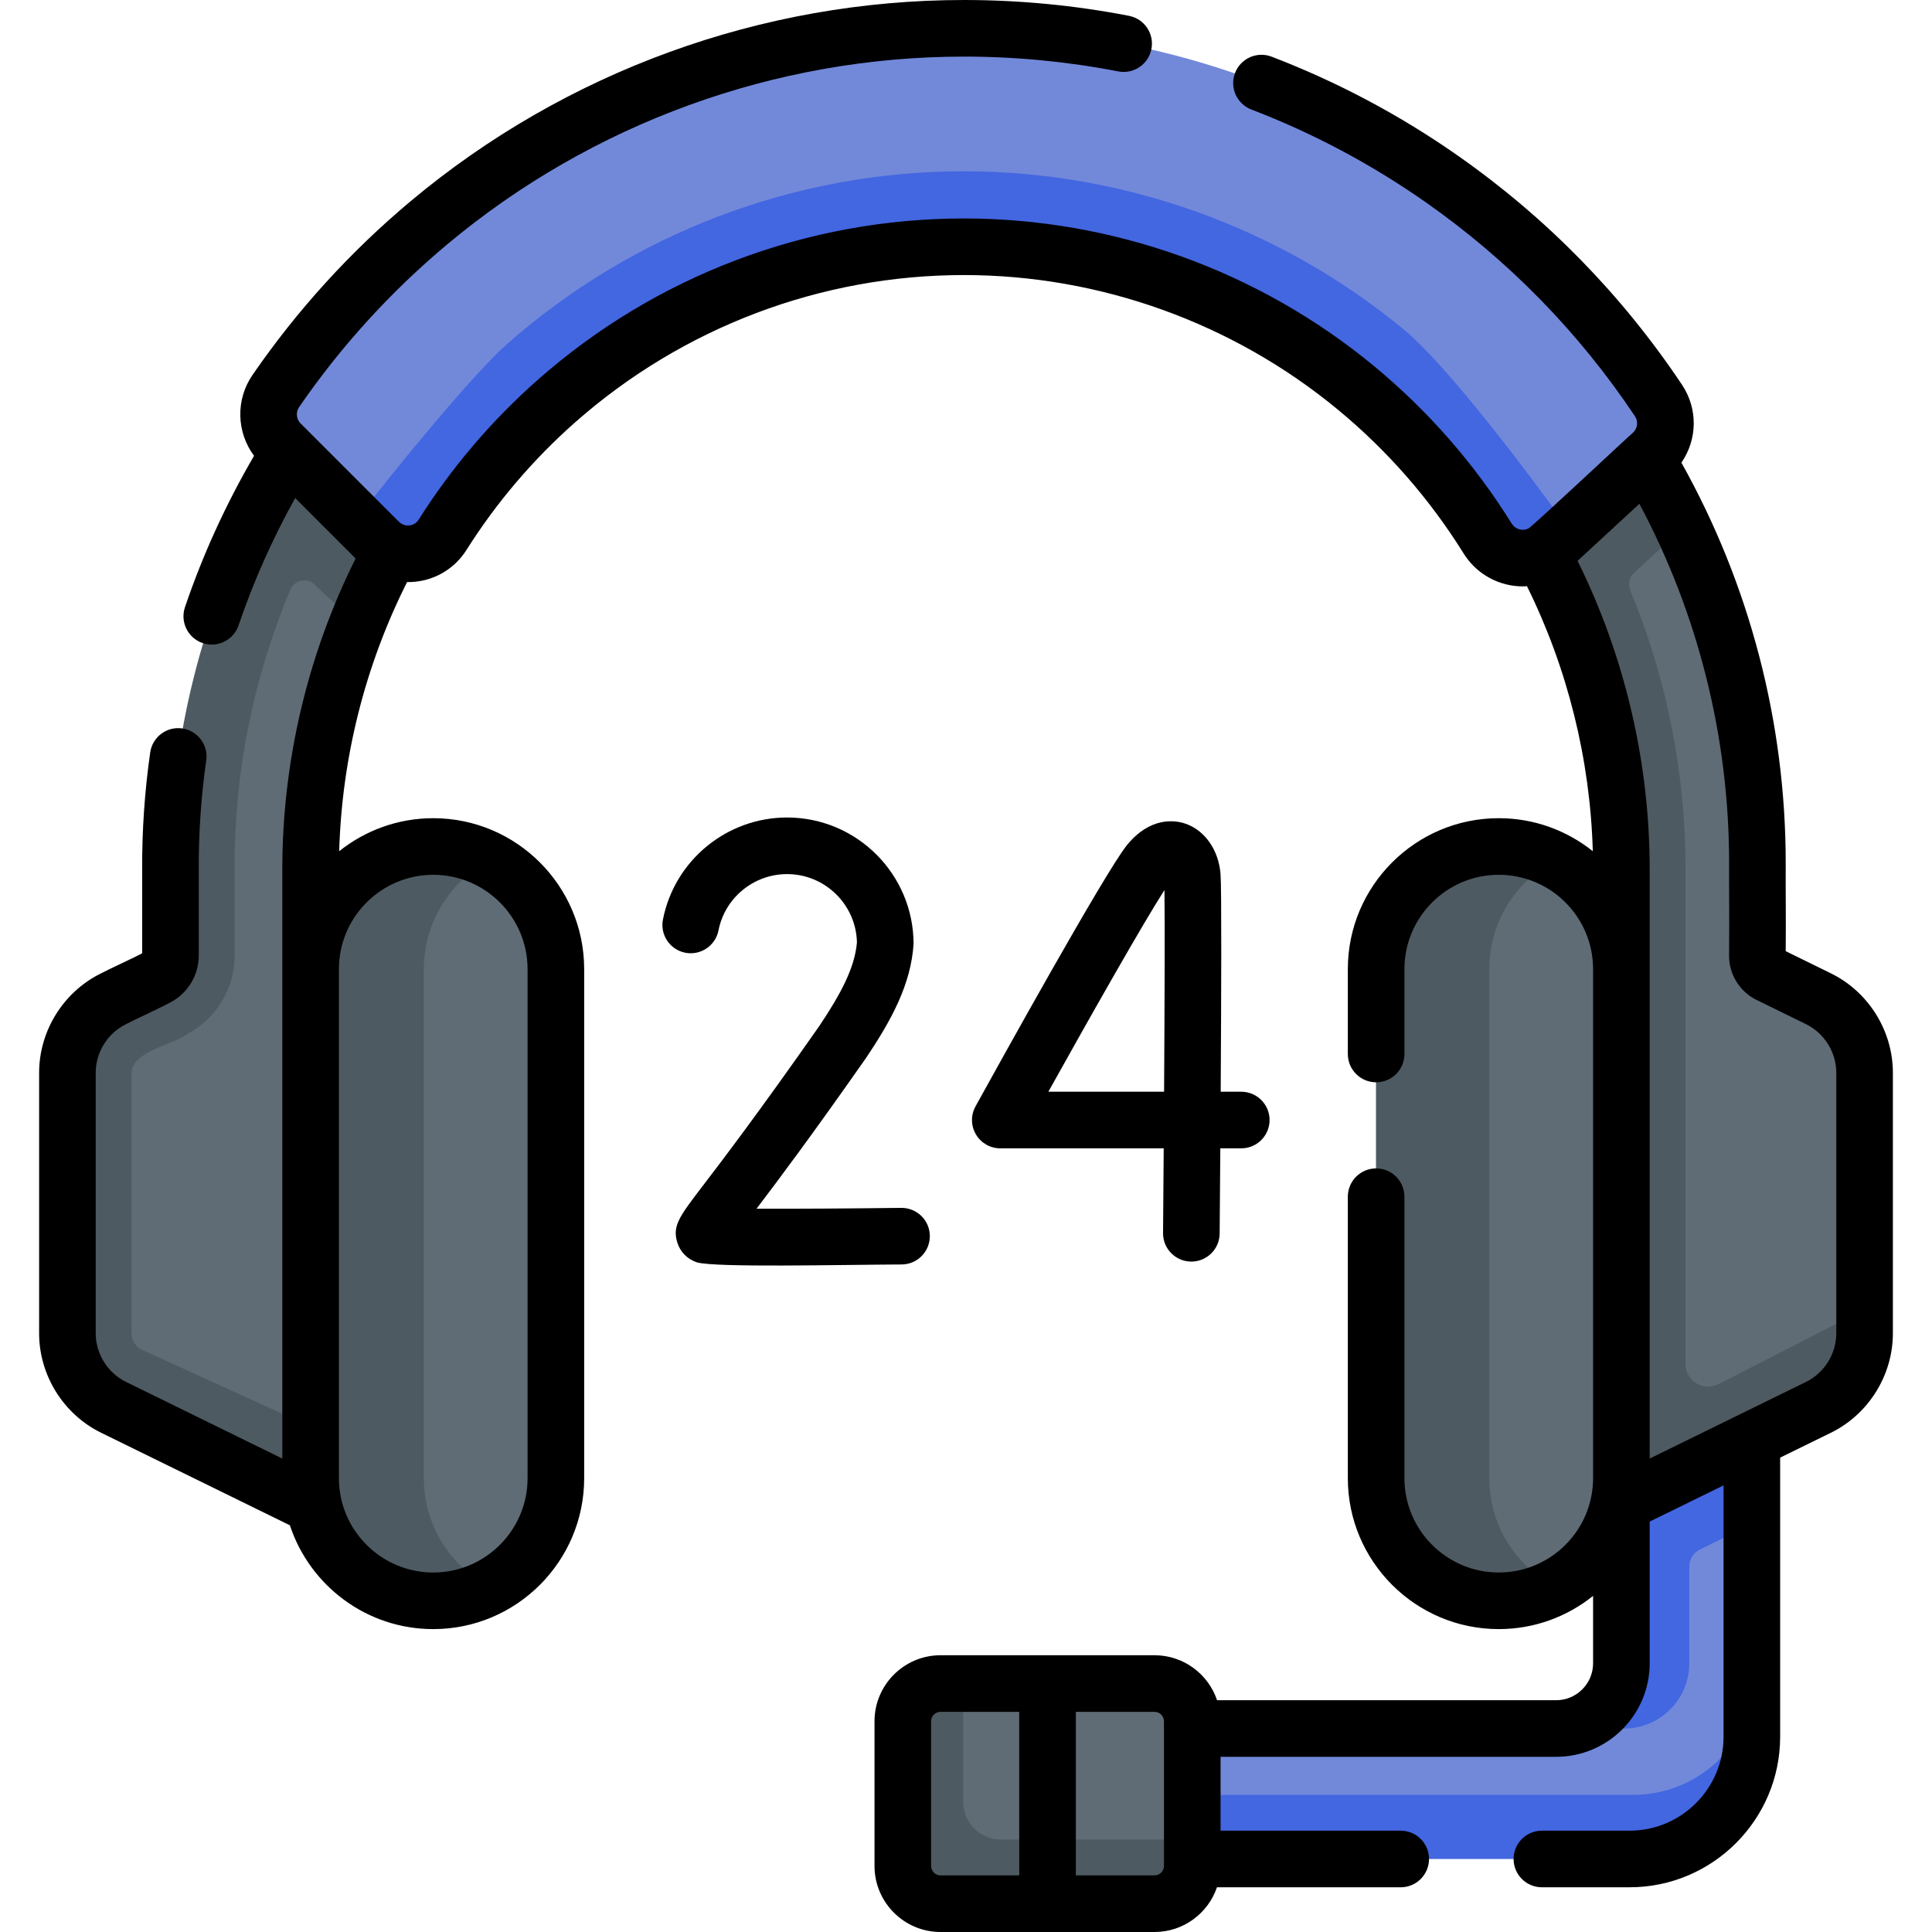
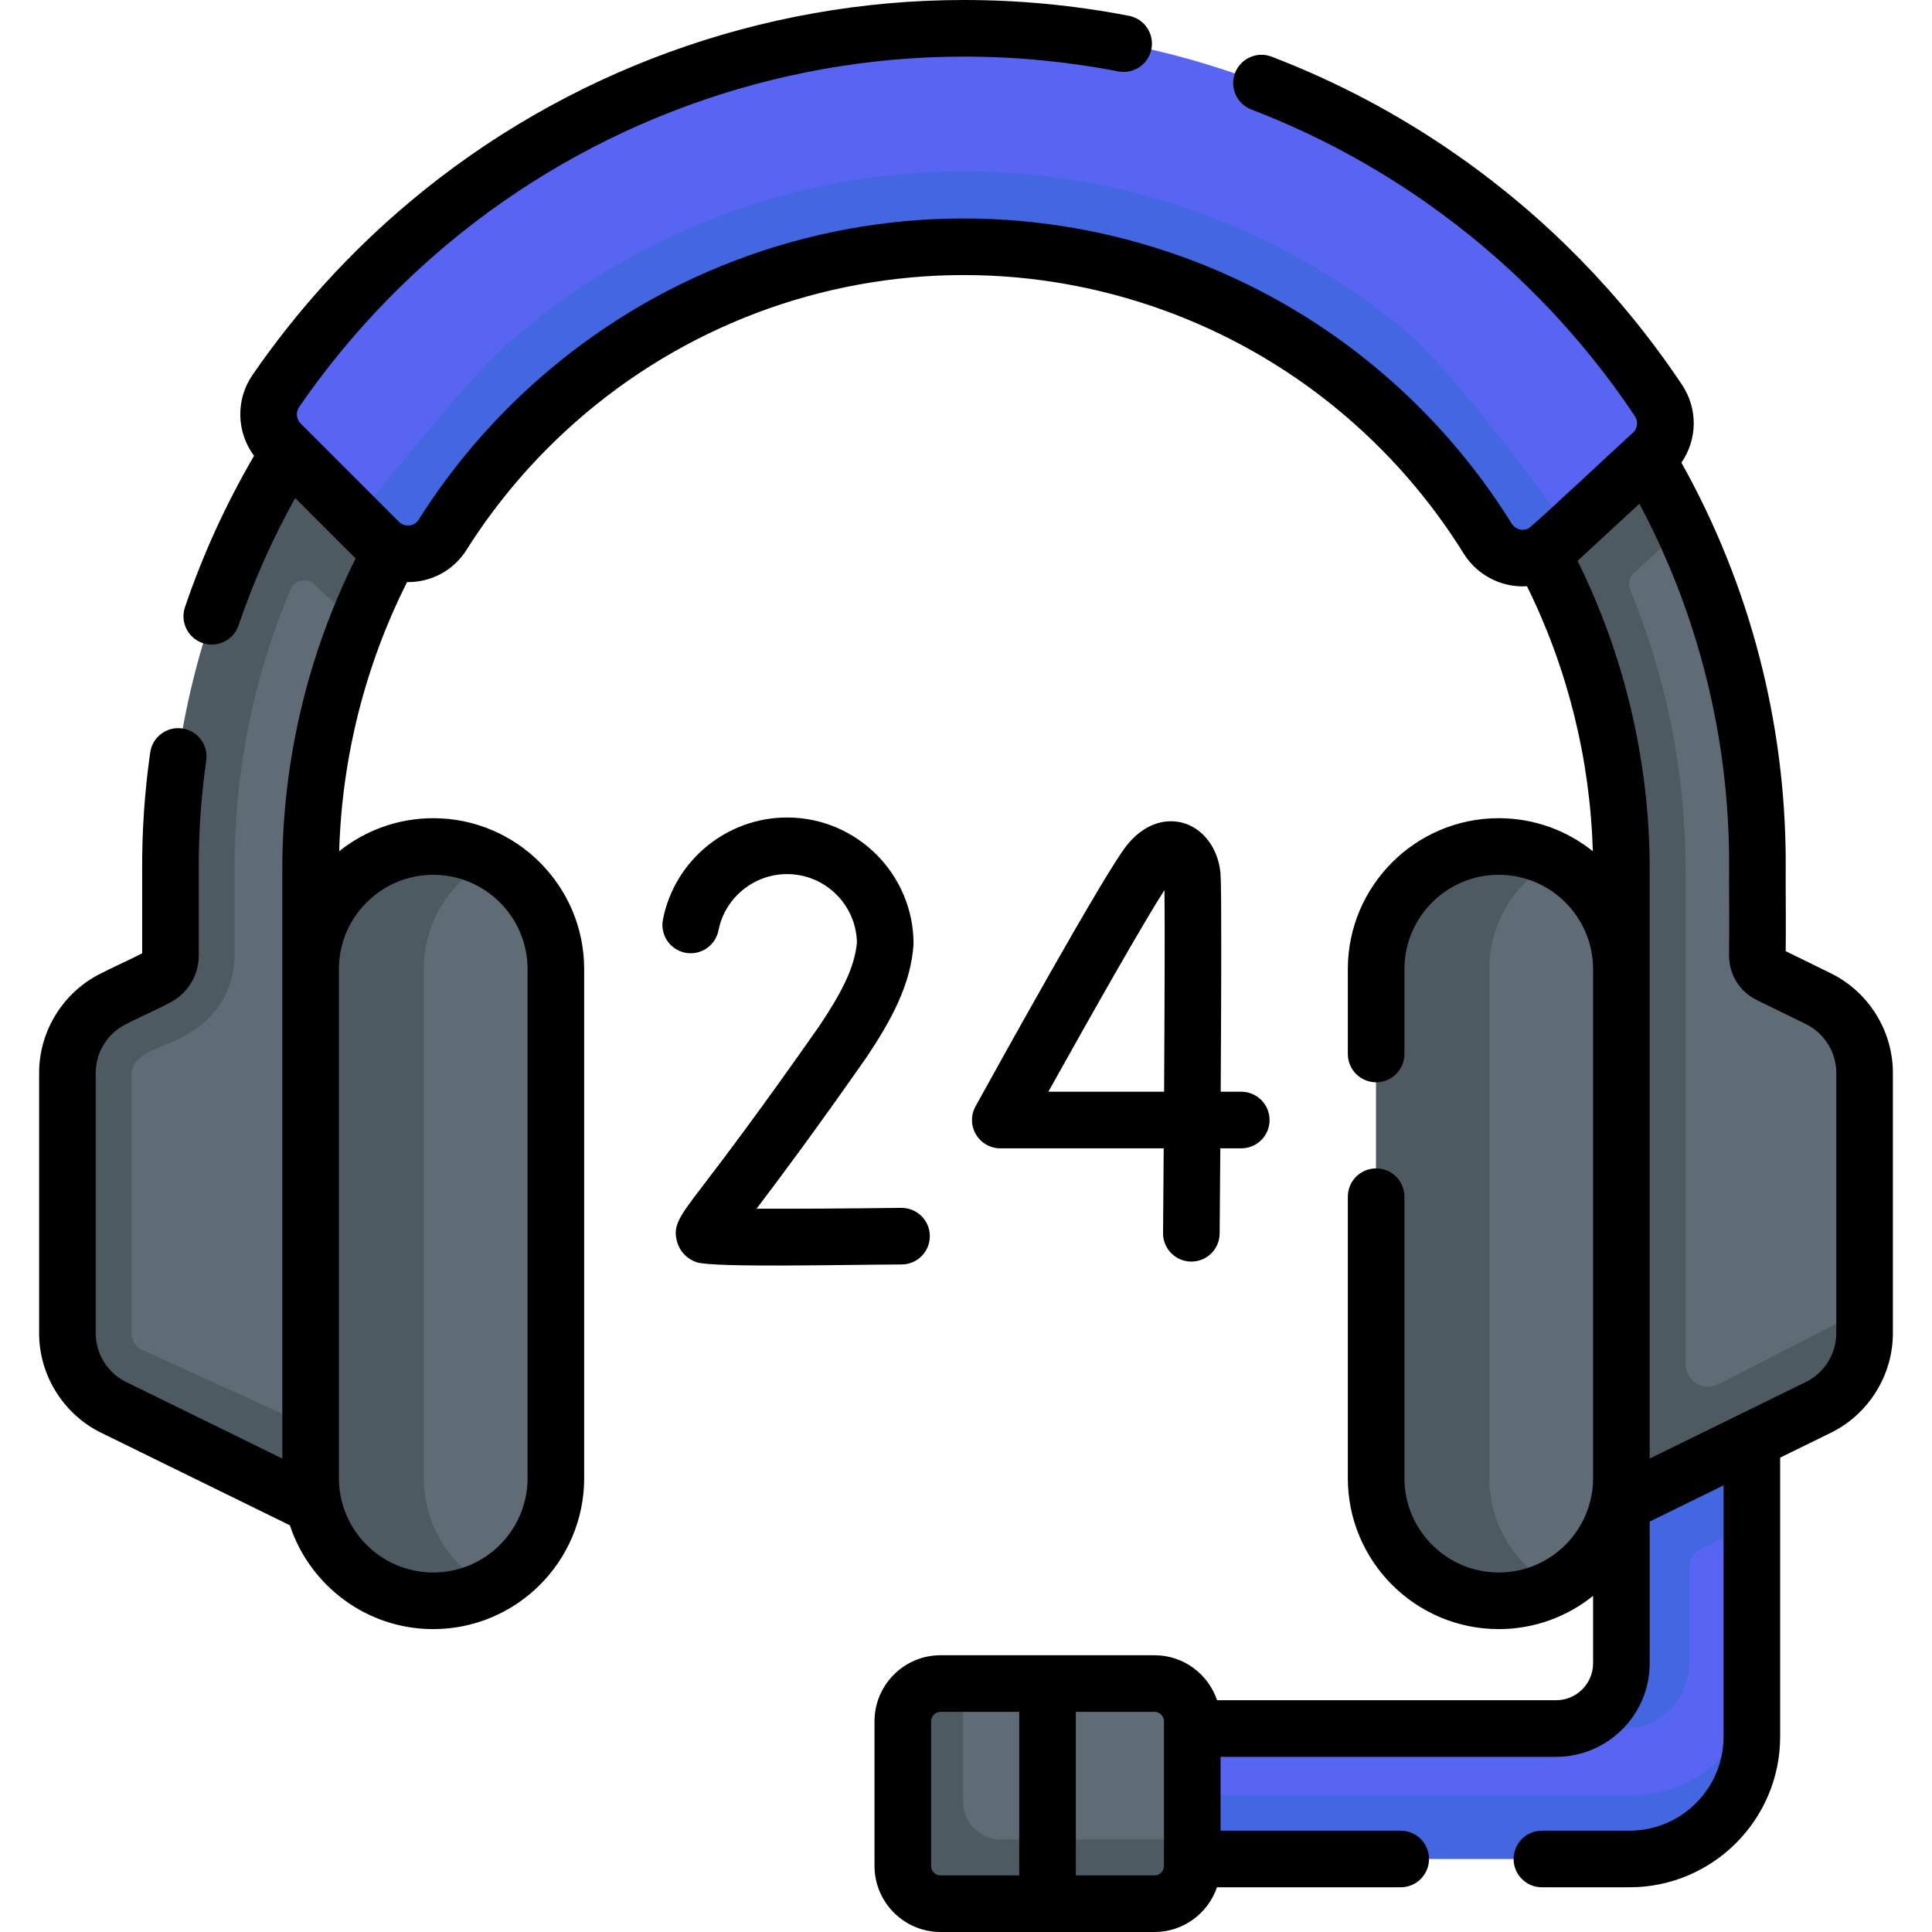
<svg xmlns="http://www.w3.org/2000/svg" version="1.1" width="512" height="512" x="0" y="0" viewBox="0 0 512 512" style="enable-background:new 0 0 512 512" xml:space="preserve" class="">
  <g>
    <g>
      <g>
        <path d="m114.813 224.331c-17.948 0-32.498 14.55-32.498 32.497l-11.698 70.342 11.698 64.563c0 17.948 14.55 32.497 32.498 32.497 17.948 0 32.498-14.55 32.498-32.497v-134.905c-.001-17.948-14.55-32.497-32.498-32.497z" fill="#5f6c75" data-original="#5f6c75" style="" />
        <path d="m129.81 420.56c-4.49 2.35-9.59 3.67-15 3.67-17.95 0-32.49-14.55-32.49-32.5l-19.363-78.007 19.363-56.893c0-17.95 14.54-32.5 32.49-32.5 5.41 0 10.51 1.32 15 3.67-10.4 5.41-17.49 16.29-17.49 28.83v134.9c0 12.54 7.09 23.42 17.49 28.83z" fill="#4e5a61" data-original="#4e5a61" style="" />
        <g>
-           <path d="m431.383 488.106-148.517 4.544c-9.308 0-17.318-7.153-17.756-16.451-.468-9.927 7.443-18.123 17.267-18.123h130.02c9.547 0 21.817-8.423 21.817-17.97l-4.53-84.275c0-9.308 7.153-17.318 16.451-17.756 9.927-.468 18.123 7.443 18.123 17.267v104.895c.001 17.902-14.974 27.869-32.875 27.869z" fill="#7289da" data-original="#e0f5fc" style="" class="" />
+           <path d="m431.383 488.106-148.517 4.544c-9.308 0-17.318-7.153-17.756-16.451-.468-9.927 7.443-18.123 17.267-18.123h130.02c9.547 0 21.817-8.423 21.817-17.97l-4.53-84.275c0-9.308 7.153-17.318 16.451-17.756 9.927-.468 18.123 7.443 18.123 17.267v104.895c.001 17.902-14.974 27.869-32.875 27.869z" fill="#5865F2" data-original="#e0f5fc" style="" class="" />
        </g>
        <g>
          <path d="m464.26 451.26v8.98c0 17.9-14.51 32.41-32.41 32.41h-148.98c-9.31 0-17.32-7.15-17.76-16.45-.18-3.79.86-7.33 2.78-10.26 2.92 5.8 9.1 9.71 15.98 9.71h148.98c15.13 0 27.84-10.37 31.41-24.39z" fill="#4366e1" data-original="#d3effd" style="" class="" />
        </g>
        <path d="m464.26 355.34c0-6.224-3.3-11.672-8.238-14.714.003-.002.005-.004.008-.006-.391-.242-.795-.464-1.206-.674-.11-.056-.224-.105-.335-.159-.359-.174-.724-.335-1.096-.484-.151-.06-.301-.119-.454-.175-.398-.146-.802-.278-1.213-.395-.098-.028-.192-.062-.291-.088-.496-.132-1.002-.239-1.515-.327-.153-.026-.309-.045-.464-.067-.391-.056-.783-.099-1.176-.129-.168-.013-.334-.026-.503-.034-.541-.025-1.085-.033-1.638-.008-9.3.43-16.46 8.44-16.46 17.75v65.01 19.95c0 9.55-7.73 17.29-17.28 17.29h18c9.543 0 17.28-7.737 17.28-17.28v-25.665c0-1.908 1.086-3.65 2.799-4.49l13.781-6.755v-48.55z" fill="#4366e1" data-original="#d3effd" style="" class="" />
        <path d="m481.904 264.678-13.125-6.434c-1.889-.926-3.077-2.86-3.057-4.964.121-12.627-.07-22.815.01-24.579 0-31.738-7.068-61.855-19.712-88.86-33.39-71.314-121.148-118.754-204.85-119.224 0 0-191.742 94.277-191.1 209.495v22.686c0 2.416-1.324 4.634-3.454 5.776-4.127 2.213-7.15 6.953-8.196 7.614-7.485 3.67-12.23 11.28-12.23 19.616l-2.553 66.564c0 8.337 4.744 15.946 12.23 19.616l46.447 26.574c0-16.933 0-155.051 0-168.173 0-96.29 77.402-175.617 173.685-175.914 96.283.297 173.685 79.625 173.685 175.914v168.173l45.698-24.751c7.485-3.67 14.979-10.387 14.979-18.723l3.772-8.095v-62.695c.001-8.336-4.744-15.946-12.229-19.616z" fill="#5f6c75" data-original="#5f6c75" style="" />
        <path d="m397.187 224.331c17.948 0 32.498 14.55 32.498 32.497l8.645 71.704-8.645 63.201c0 17.948-14.55 32.497-32.498 32.497-17.948 0-32.498-14.55-32.498-32.497v-134.905c.001-17.948 14.55-32.497 32.498-32.497z" fill="#5f6c75" data-original="#5f6c75" style="" />
        <path d="m404.21 414.71c2.33 2.33 5.02 4.31 7.98 5.85-4.49 2.35-9.59 3.67-15 3.67-8.97 0-17.1-3.64-22.98-9.52s-9.52-14.01-9.52-22.98v-134.9c0-17.95 14.55-32.5 32.5-32.5 5.41 0 10.51 1.32 15 3.67-10.4 5.41-17.5 16.29-17.5 28.83v134.9c0 8.97 3.64 17.1 9.52 22.98z" fill="#4e5a61" data-original="#4e5a61" style="" />
        <path d="m446.02 139.84c-33.39-71.31-105.67-120.93-189.37-121.4v-.02c-82.37-.92-155.38 48.98-190.07 119.61-13.84 28.17-21.59 59.64-21.4 92.49v22.68c0 2.42-1.33 4.64-3.46 5.78-4.12 2.21-10.58 5.04-11.62 5.7-7.49 3.67-12.23 11.28-12.23 19.61v69.05c0 8.34 4.74 15.95 12.23 19.62l52.22 25.6v-20.49l-44.74-20.38c-1.65-.8-2.71-2.51-2.71-4.35v-69.05c.246-5.791 10.616-7.158 14.89-10.33 7.66-4.11 12.42-12.06 12.42-20.76v-22.68c-.169-25.499 4.875-50.623 14.78-74.28 1.094-2.614 4.512-3.282 6.511-1.274 3.584 3.601 7.633 7.36 11.769 9.004 25.89-63.81 87.92-109.27 160.76-109.5 73.15.23 135.4 46.07 161.08 110.31 8.13 20.32 12.6 42.47 12.6 65.61v168.17l52.22-25.6c7.49-3.67 12.23-11.28 12.23-19.62v-6.35l-38.715 19.827c-3.993 2.045-8.735-.855-8.735-5.34v-131.087c0-26.206-5.217-51.214-14.666-74.023-.645-1.557-.268-3.349.97-4.492z" fill="#4e5a61" data-original="#4e5a61" style="" />
-         <path d="m100.404 143.563c4.91 4.91 13.152 4.069 16.859-1.803 8.367-13.252 18.587-25.224 30.293-35.547 28.794-25.394 66.578-40.819 107.898-40.819 39.396 0 75.579 14.022 103.819 37.338 13.697 11.309 25.526 24.804 34.947 39.946 3.635 5.843 11.639 7.013 16.696 2.346l26.916-24.836c3.944-3.64 4.652-9.611 1.67-14.074-15.324-22.931-34.815-42.851-57.382-58.668-35.904-25.165-79.591-39.946-126.666-39.946-53.92 0-103.396 19.392-141.819 51.569-15.439 12.928-29.094 27.92-40.535 44.548-2.984 4.336-2.46 10.184 1.262 13.905z" fill="#7289da" data-original="#f9af38" style="" class="" />
+         <path d="m100.404 143.563c4.91 4.91 13.152 4.069 16.859-1.803 8.367-13.252 18.587-25.224 30.293-35.547 28.794-25.394 66.578-40.819 107.898-40.819 39.396 0 75.579 14.022 103.819 37.338 13.697 11.309 25.526 24.804 34.947 39.946 3.635 5.843 11.639 7.013 16.696 2.346l26.916-24.836c3.944-3.64 4.652-9.611 1.67-14.074-15.324-22.931-34.815-42.851-57.382-58.668-35.904-25.165-79.591-39.946-126.666-39.946-53.92 0-103.396 19.392-141.819 51.569-15.439 12.928-29.094 27.92-40.535 44.548-2.984 4.336-2.46 10.184 1.262 13.905z" fill="#5865F2" data-original="#f9af38" style="" class="" />
        <path d="m415.88 140.44-4.96 4.58c-5.06 4.67-13.07 3.5-16.7-2.34-9.42-15.14-21.25-28.64-34.95-39.95-28.24-23.31-64.42-37.34-103.82-37.34-41.32 0-79.1 15.43-107.89 40.82-11.71 10.33-21.93 22.3-30.3 35.55-3.7 5.87-11.95 6.71-16.86 1.8l-5.93-5.93c10.85-14.08 31.11-38.7 39.86-46.42 33.5-29.54 76.52-45.82 121.12-45.82 42.43 0 83.82 14.89 116.56 41.92 11.62 9.6 33.17 38.22 43.87 53.13z" fill="#4366e1" data-original="#f48931" style="" class="" />
        <path d="m301.936 501.128-49.702.17c-5.523 0-10-4.477-10-10l-1.915-31.702c0-5.523 4.477-10 10-10l4.931-3.439h14.86l8.337 6.12 6.663-6.12h20.854c5.523 0 10 4.477 10 10v31.343l-4.028 3.628c0 5.523-4.477 10-10 10z" fill="#5f6c75" data-original="#5f6c75" style="" />
        <path d="m315.96 487.5v7c0 5.52-4.47 10-10 10h-56.71c-5.52 0-10-4.48-10-10v-38.34c0-5.53 4.48-10 10-10h6v31.34c0 5.52 4.48 10 10 10z" fill="#4e5a61" data-original="#4e5a61" style="" />
        <g>
          <path d="m270.11 446.16h15v58.34h-15z" fill="#4e5a61" data-original="#4e5a61" style="" />
        </g>
      </g>
      <g>
        <path d="m485.206 257.944-11.973-5.87c.087-8.458-.044-16.141 0-23.374 0-37.214-9.547-73.769-27.645-106.094 4.23-6.1 4.44-14.239.149-20.659-15.905-23.802-35.861-44.205-59.313-60.643-15.36-10.766-31.994-19.61-49.439-26.288-3.869-1.481-8.205.455-9.686 4.323-1.481 3.869.455 8.205 4.323 9.686 16.297 6.238 31.839 14.502 46.192 24.563 21.925 15.368 40.582 34.443 55.451 56.694.938 1.403.718 3.251-.521 4.394-1.137.9-26.184 24.463-27.699 25.38-.762.381-1.497.372-1.93.314-.611-.083-1.752-.408-2.527-1.654-9.847-15.827-22.141-29.879-36.541-41.768-30.504-25.184-69.07-39.054-108.594-39.054-41.561 0-81.641 15.162-112.859 42.694-12.288 10.836-22.944 23.342-31.674 37.168-.721 1.141-1.813 1.422-2.401 1.487-.615.07-1.797.033-2.813-.984l-26.041-26.042c-1.16-1.161-1.323-2.99-.387-4.351 11.041-16.045 24.22-30.529 39.171-43.05 38.364-32.124 87.02-49.816 137.005-49.816 13.748 0 27.505 1.32 40.89 3.924 4.065.791 8.003-1.864 8.794-5.93s-1.864-8.003-5.93-8.794c-14.326-2.787-29.047-4.2-43.754-4.2-53.5 0-105.576 18.936-146.635 53.318-15.991 13.392-30.088 28.885-41.898 46.047-4.523 6.574-4.243 15.195.404 21.43-7.448 12.776-13.6 26.242-18.306 40.113-1.331 3.922.771 8.181 4.693 9.512.799.271 1.611.399 2.41.399 3.125 0 6.042-1.969 7.102-5.092 3.94-11.613 8.982-22.919 15-33.737l16.016 16.017c-12.72 25.455-19.425 53.795-19.425 82.379v156.144l-41.417-20.306c-4.879-2.392-8.032-7.448-8.032-12.882v-69.048c0-5.434 3.153-10.49 8.032-12.882 2.532-1.354 7.641-3.582 11.869-5.822 4.57-2.451 7.409-7.197 7.409-12.386v-22.728c-.054-9.651.612-19.392 1.979-28.951.587-4.101-2.262-7.9-6.362-8.486-4.095-.588-7.899 2.262-8.486 6.362-1.472 10.288-2.188 20.771-2.131 31.117v22.119c-1.876 1.036-8.108 3.852-11.154 5.442-9.824 4.947-16.155 15.202-16.155 26.215v69.048c0 11.114 6.449 21.458 16.428 26.351l50.028 24.527c5.258 15.956 20.296 27.51 37.991 27.51 22.055 0 39.998-17.942 39.998-39.997v-134.905c0-22.055-17.943-39.998-39.998-39.998-9.418 0-18.08 3.28-24.922 8.747.708-24.792 6.874-49.248 17.985-71.317.765.009 1.534-.023 2.307-.11 5.555-.62 10.447-3.676 13.421-8.387 7.967-12.619 17.695-24.034 28.912-33.926 28.476-25.113 65.033-38.944 102.937-38.944 36.047 0 71.221 12.65 99.044 35.621 13.145 10.853 24.367 23.679 33.354 38.124 2.937 4.72 7.767 7.853 13.252 8.595.828.112 1.655.167 2.478.167.362 0 .721-.029 1.08-.05 10.767 21.777 16.751 45.85 17.448 70.227-6.842-5.468-15.504-8.748-24.923-8.748-22.055 0-39.998 17.943-39.998 39.998v22.493c0 4.142 3.358 7.5 7.5 7.5s7.5-3.358 7.5-7.5v-22.493c0-13.784 11.214-24.998 24.998-24.998s24.998 11.214 24.998 24.998v134.905c0 13.783-11.214 24.997-24.998 24.997s-24.998-11.214-24.998-24.997v-74.596c0-4.142-3.358-7.5-7.5-7.5s-7.5 3.358-7.5 7.5v74.596c0 22.055 17.943 39.997 39.998 39.997 9.453 0 18.144-3.303 24.998-8.807v17.866c0 5.396-4.391 9.787-9.787 9.787h-89.861c-2.337-6.919-8.875-11.92-16.572-11.92h-56.711c-9.649 0-17.5 7.851-17.5 17.5v38.345c0 9.649 7.851 17.5 17.5 17.5h56.711c7.67 0 14.189-4.968 16.546-11.85h48.693c4.142 0 7.5-3.358 7.5-7.5s-3.358-7.5-7.5-7.5h-47.739v-19.574h88.933c13.667 0 24.787-11.12 24.787-24.787v-37.554l19.574-9.596v66.598c0 13.737-11.176 24.913-24.913 24.913h-23.228c-4.142 0-7.5 3.358-7.5 7.5s3.358 7.5 7.5 7.5h23.228c22.008 0 39.913-17.905 39.913-39.913v-73.952l13.447-6.592c9.979-4.893 16.428-15.236 16.428-26.351v-69.048c0-11.114-6.449-21.457-16.428-26.35zm-370.393-26.113c13.784 0 24.998 11.214 24.998 24.998v134.905c0 13.783-11.214 24.997-24.998 24.997s-24.998-11.214-24.998-24.997v-134.906c0-13.784 11.214-24.997 24.998-24.997zm131.94 262.669v-38.343c0-1.378 1.122-2.5 2.5-2.5h20.855v43.343h-20.855c-1.378 0-2.5-1.122-2.5-2.5zm61.711 0c0 1.378-1.122 2.5-2.5 2.5h-20.855v-43.343h20.855c1.378 0 2.5 1.122 2.5 2.5zm178.17-141.157c0 5.434-3.153 10.49-8.032 12.882l-41.417 20.306c0-19.128 0-140.567 0-156.144 0-28.341-6.597-56.471-19.114-81.76l16.385-15.12c15.556 29.156 23.753 61.819 23.777 95.053-.054 6.228.096 14.581-.01 24.648-.047 4.965 2.8 9.585 7.255 11.77l13.125 6.435c4.879 2.392 8.032 7.448 8.032 12.882v69.048z" fill="#000000" data-original="#000000" style="" class="" />
        <path d="m323.451 231.566c-.541-6.491-4.325-11.749-9.641-13.396-2.505-.776-8.993-1.767-15.141 5.778-5.717 7.015-34.445 58.917-40.146 69.25-1.282 2.323-1.241 5.151.108 7.436s3.805 3.687 6.458 3.687h43.307c-.056 7.958-.117 15.636-.175 22.45-.036 4.142 3.293 7.528 7.435 7.564h.066c4.111 0 7.463-3.315 7.498-7.436.023-2.663.097-11.396.177-22.579h5.554c4.142 0 7.5-3.358 7.5-7.5s-3.358-7.5-7.5-7.5h-5.454c.156-25.174.259-54.085-.046-57.754zm-14.954 57.755h-30.672c11.262-20.225 25.356-45.074 30.768-53.441.118 8.231.042 30.502-.096 53.441z" fill="#000000" data-original="#000000" style="" class="" />
        <path d="m246.413 327.502c-.052-4.142-3.412-7.43-7.594-7.405-13.662.172-28.304.267-38.328.224 5.63-7.404 14.839-19.691 28.941-39.841 6.807-10.104 11.995-19.654 12.67-30.313 0-18.484-15.038-33.522-33.522-33.522-15.983 0-29.816 11.369-32.893 27.033-.798 4.064 1.85 8.006 5.914 8.805 4.065.796 8.007-1.85 8.805-5.914 1.698-8.647 9.342-14.924 18.174-14.924 10.066 0 18.283 8.073 18.517 18.084-.572 6.759-4.274 13.648-9.955 22.149-16.155 23.082-25.8 35.712-30.982 42.497-6.162 8.068-8.021 10.503-6.665 14.913.767 2.495 2.671 4.414 5.223 5.264 5.218 1.4 37.391.62 54.288.543 4.143-.052 7.459-3.451 7.407-7.593z" fill="#000000" data-original="#000000" style="" class="" />
      </g>
    </g>
  </g>
</svg>
